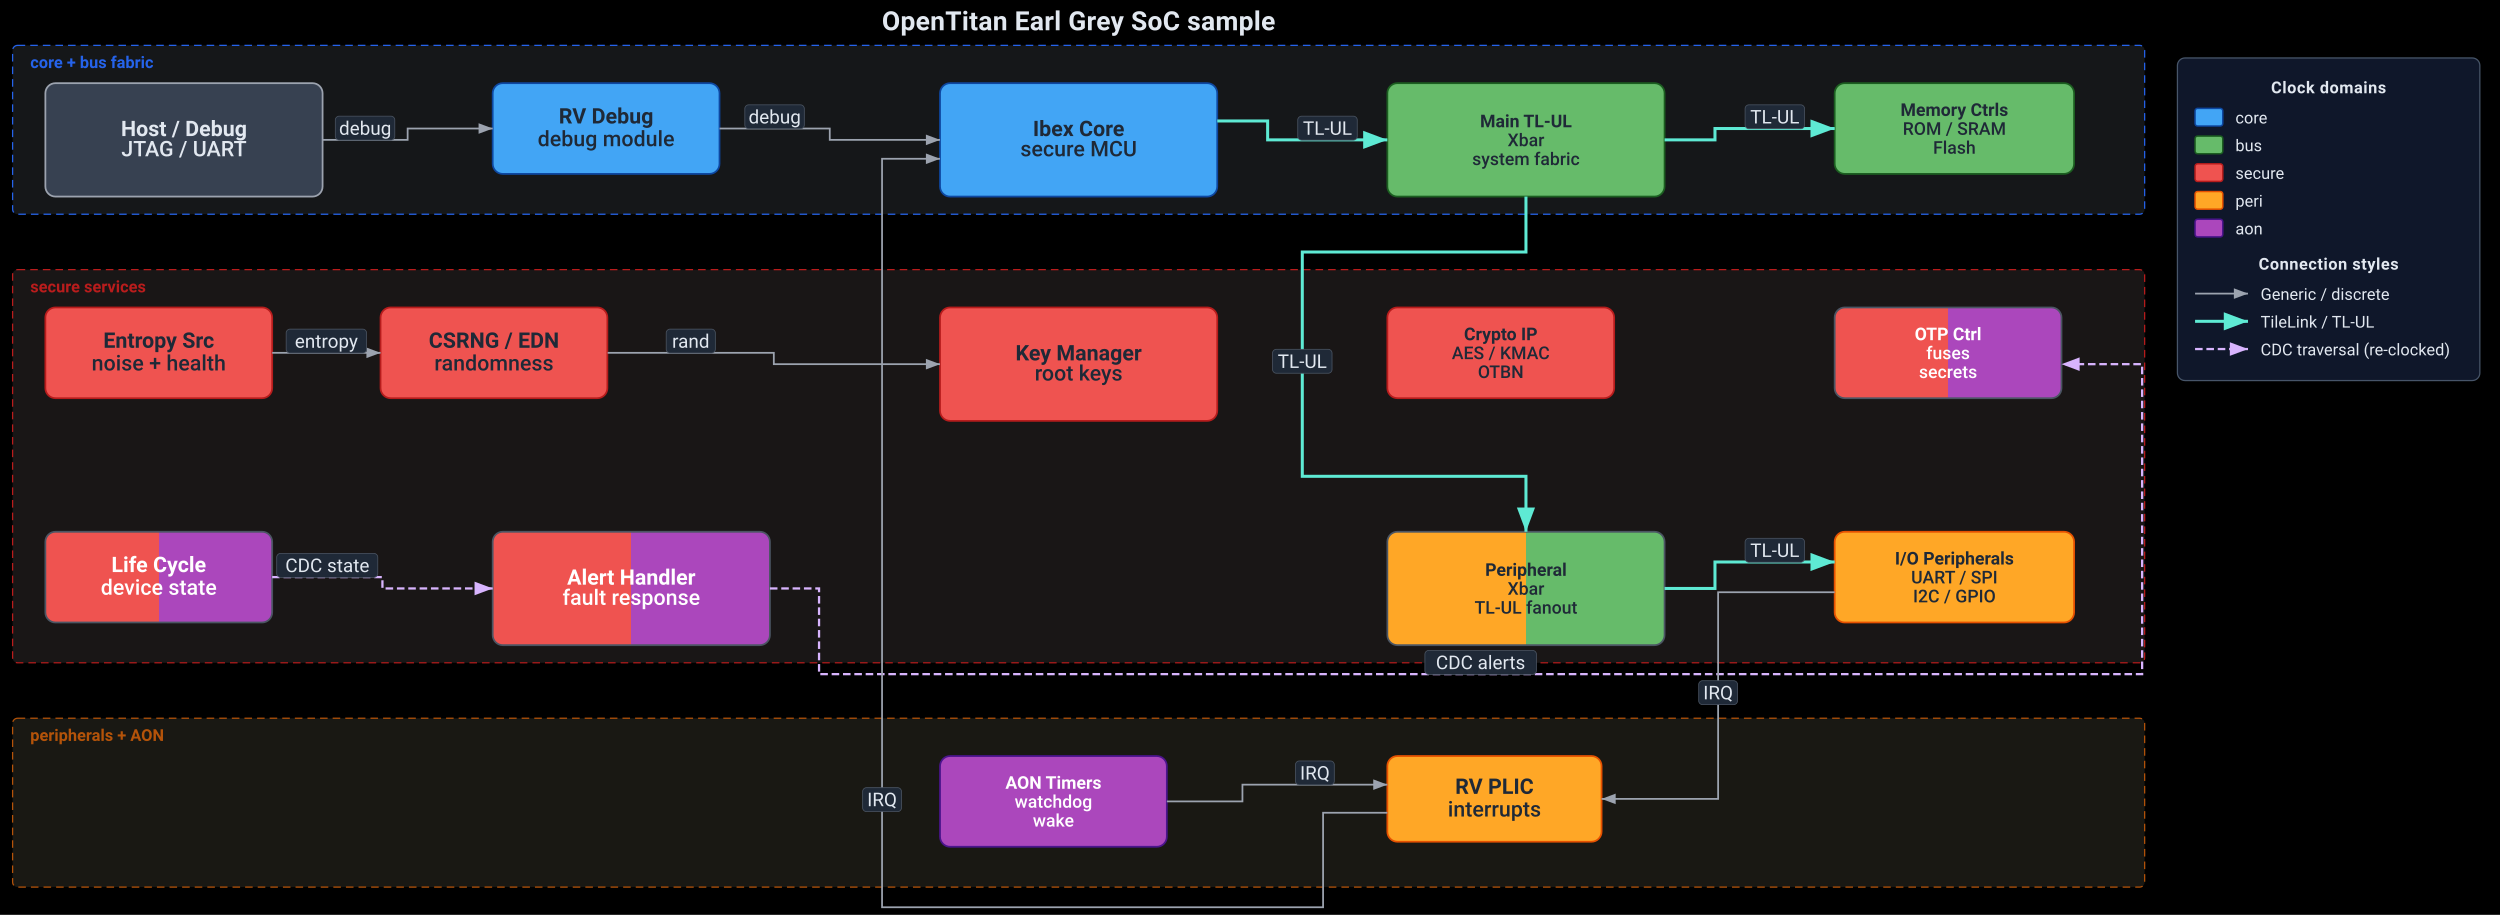
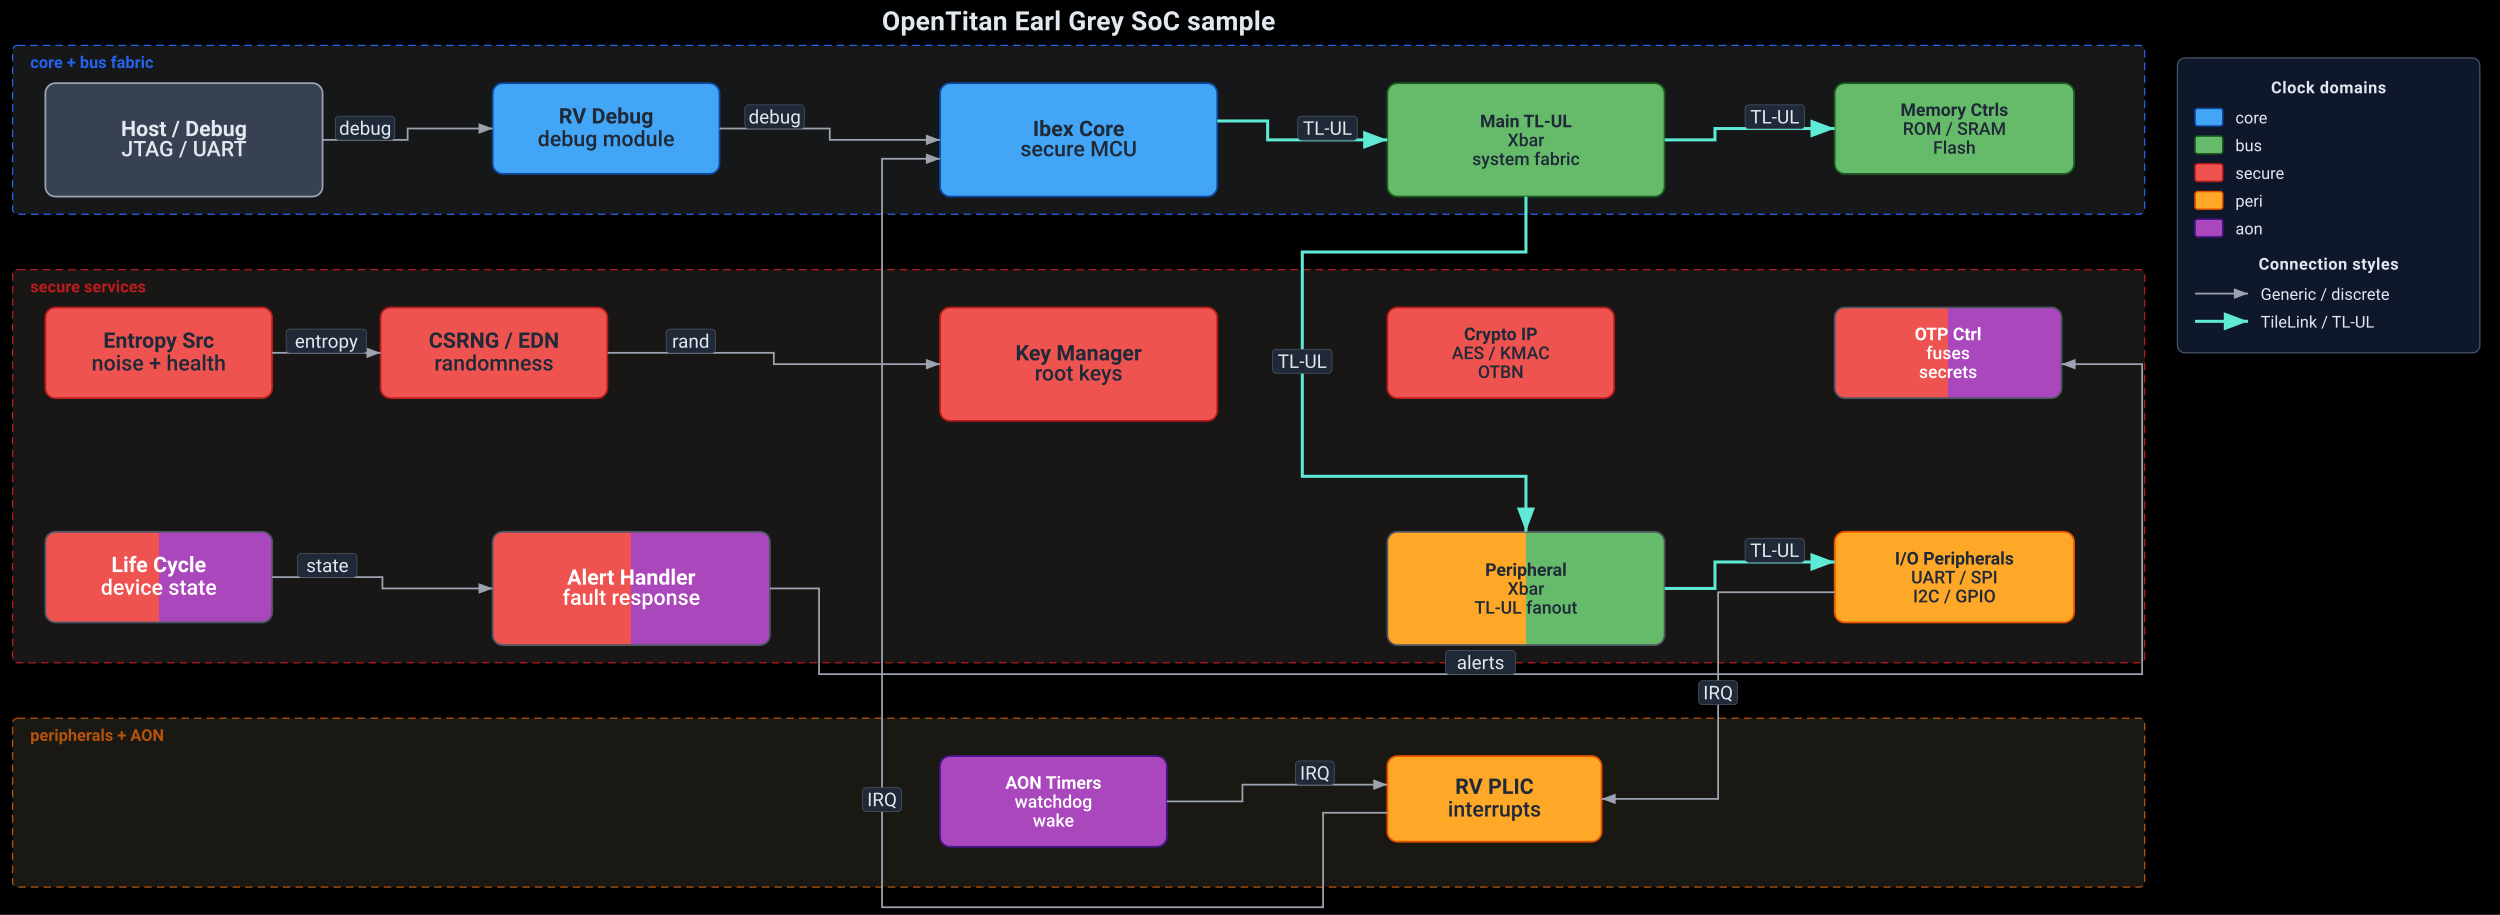
<svg xmlns="http://www.w3.org/2000/svg" width="1984" height="726" viewBox="0 0 1984 726" font-family="ui-sans-serif, system-ui, -apple-system, 'Segoe UI', Roboto, 'Helvetica Neue', Arial, sans-serif" style="background:#000000">
  <defs>
    <marker id="ah-solid" markerWidth="9" markerHeight="9" refX="8" refY="3" orient="auto">
      <path d="M0,0 L0,6 L8,3 z" fill="#e2e8f0" />
    </marker>
    <marker id="ah-thin" markerWidth="9" markerHeight="9" refX="8" refY="3" orient="auto">
      <path d="M0,0 L0,6 L8,3 z" fill="#9ca3af" />
    </marker>
    <marker id="ah-stream" markerWidth="9" markerHeight="9" refX="8" refY="3" orient="auto">
      <path d="M0,0 L0,6 L8,3 z" fill="#d9f99d" />
    </marker>
    <marker id="ah-axil" markerWidth="9" markerHeight="9" refX="8" refY="3" orient="auto">
      <path d="M0,0 L0,6 L8,3 z" fill="#93c5fd" />
    </marker>
    <marker id="ah-tilelink" markerWidth="9" markerHeight="9" refX="8" refY="3" orient="auto">
      <path d="M0,0 L0,6 L8,3 z" fill="#5eead4" />
    </marker>
    <marker id="ah-cdc" markerWidth="9" markerHeight="9" refX="8" refY="3" orient="auto">
      <path d="M0,0 L0,6 L8,3 z" fill="#d8b4fe" />
    </marker>
    <marker id="ah-open" markerWidth="9" markerHeight="9" refX="8" refY="3" orient="auto">
      <path d="M0.5,0.5 L0.5,5.5 L8,3 z" fill="#000000" stroke="#e2e8f0" stroke-width="1" />
    </marker>
    <linearGradient id="grad-otp_ctrl" x1="0%" y1="0%" x2="100%" y2="0%">
      <stop offset="50%" stop-color="#EF5350" />
      <stop offset="50%" stop-color="#AB47BC" />
    </linearGradient>
    <linearGradient id="grad-lc_ctrl" x1="0%" y1="0%" x2="100%" y2="0%">
      <stop offset="50%" stop-color="#EF5350" />
      <stop offset="50%" stop-color="#AB47BC" />
    </linearGradient>
    <linearGradient id="grad-alert_handler" x1="0%" y1="0%" x2="100%" y2="0%">
      <stop offset="50%" stop-color="#EF5350" />
      <stop offset="50%" stop-color="#AB47BC" />
    </linearGradient>
    <linearGradient id="grad-xbar_peri" x1="0%" y1="0%" x2="100%" y2="0%">
      <stop offset="50%" stop-color="#FFA726" />
      <stop offset="50%" stop-color="#66BB6A" />
    </linearGradient>
  </defs>
  <rect width="1984" height="726" fill="#000000" id="_canvas_bg" />
  <text x="856.0" y="24" text-anchor="middle" font-size="21" font-weight="600" fill="#e2e8f0" letter-spacing="0.2">OpenTitan Earl Grey SoC sample</text>
  <rect id="band_core_bus" x="10" y="36" width="1692" height="134" fill="#DBEAFE" fill-opacity="0.1" stroke="#2563EB" stroke-width="1" stroke-dasharray="6,4" rx="4" />
  <text x="24" y="54" font-size="13" font-weight="700" fill="#2563EB">core + bus fabric</text>
  <rect id="band_secure_services" x="10" y="214" width="1692" height="312" fill="#FEE2E2" fill-opacity="0.1" stroke="#B91C1C" stroke-width="1" stroke-dasharray="6,4" rx="4" />
  <text x="24" y="232" font-size="13" font-weight="700" fill="#B91C1C">secure services</text>
  <rect id="band_peripheral_aon" x="10" y="570" width="1692" height="134" fill="#FEF3C7" fill-opacity="0.1" stroke="#B45309" stroke-width="1" stroke-dasharray="6,4" rx="4" />
  <text x="24" y="588" font-size="13" font-weight="700" fill="#B45309">peripherals + AON</text>
  <rect id="host" x="36" y="66" width="220" height="90" fill="#374151" stroke="#9ca3af" stroke-width="1.4" rx="8" />
  <text x="146" y="108" text-anchor="middle" font-size="17" font-weight="600" fill="#e2e8f0">Host / Debug</text>
  <text x="146" y="124" text-anchor="middle" font-size="17" font-weight="500" fill="#e2e8f0">JTAG / UART</text>
  <rect id="rv_dm" x="391" y="66" width="180" height="72" fill="#42A5F5" stroke="#0D47A1" stroke-width="1.4" rx="8" />
  <text x="481" y="98" text-anchor="middle" font-size="17" font-weight="600" fill="#1f2937">RV Debug</text>
  <text x="481" y="116" text-anchor="middle" font-size="17" font-weight="500" fill="#1f2937">debug module</text>
  <rect id="ibex" x="746" y="66" width="220" height="90" fill="#42A5F5" stroke="#0D47A1" stroke-width="1.4" rx="8" />
  <text x="856" y="108" text-anchor="middle" font-size="17" font-weight="600" fill="#1f2937">Ibex Core</text>
  <text x="856" y="124" text-anchor="middle" font-size="17" font-weight="500" fill="#1f2937">secure MCU</text>
  <rect id="xbar_main" x="1101" y="66" width="220" height="90" fill="#66BB6A" stroke="#1B5E20" stroke-width="1.4" rx="8" />
  <text x="1211" y="101" text-anchor="middle" font-size="14" font-weight="600" fill="#1f2937">Main TL-UL</text>
  <text x="1211" y="116" text-anchor="middle" font-size="14" font-weight="500" fill="#1f2937">Xbar</text>
  <text x="1211" y="131" text-anchor="middle" font-size="14" font-weight="500" fill="#1f2937">system fabric</text>
  <rect id="mem_ctrls" x="1456" y="66" width="190" height="72" fill="#66BB6A" stroke="#1B5E20" stroke-width="1.4" rx="8" />
  <text x="1551" y="92" text-anchor="middle" font-size="14" font-weight="600" fill="#1f2937">Memory Ctrls</text>
  <text x="1551" y="107" text-anchor="middle" font-size="14" font-weight="500" fill="#1f2937">ROM / SRAM</text>
  <text x="1551" y="122" text-anchor="middle" font-size="14" font-weight="500" fill="#1f2937">Flash</text>
  <rect id="entropy" x="36" y="244" width="180" height="72" fill="#EF5350" stroke="#B71C1C" stroke-width="1.4" rx="8" />
  <text x="126" y="276" text-anchor="middle" font-size="17" font-weight="600" fill="#1f2937">Entropy Src</text>
  <text x="126" y="294" text-anchor="middle" font-size="17" font-weight="500" fill="#1f2937">noise + health</text>
  <rect id="csrng_edn" x="302" y="244" width="180" height="72" fill="#EF5350" stroke="#B71C1C" stroke-width="1.4" rx="8" />
  <text x="392" y="276" text-anchor="middle" font-size="17" font-weight="600" fill="#1f2937">CSRNG / EDN</text>
  <text x="392" y="294" text-anchor="middle" font-size="17" font-weight="500" fill="#1f2937">randomness</text>
  <rect id="keymgr" x="746" y="244" width="220" height="90" fill="#EF5350" stroke="#B71C1C" stroke-width="1.4" rx="8" />
  <text x="856" y="286" text-anchor="middle" font-size="17" font-weight="600" fill="#1f2937">Key Manager</text>
  <text x="856" y="302" text-anchor="middle" font-size="17" font-weight="500" fill="#1f2937">root keys</text>
  <rect id="crypto" x="1101" y="244" width="180" height="72" fill="#EF5350" stroke="#B71C1C" stroke-width="1.4" rx="8" />
  <text x="1191" y="270" text-anchor="middle" font-size="14" font-weight="600" fill="#1f2937">Crypto IP</text>
  <text x="1191" y="285" text-anchor="middle" font-size="14" font-weight="500" fill="#1f2937">AES / KMAC</text>
  <text x="1191" y="300" text-anchor="middle" font-size="14" font-weight="500" fill="#1f2937">OTBN</text>
  <rect id="otp_ctrl" x="1456" y="244" width="180" height="72" fill="url(#grad-otp_ctrl)" stroke="#4b5563" stroke-width="1.4" rx="8" />
  <text x="1546" y="270" text-anchor="middle" font-size="14" font-weight="600" fill="#ffffff">OTP Ctrl</text>
  <text x="1546" y="285" text-anchor="middle" font-size="14" font-weight="500" fill="#ffffff">fuses</text>
  <text x="1546" y="300" text-anchor="middle" font-size="14" font-weight="500" fill="#ffffff">secrets</text>
  <rect id="lc_ctrl" x="36" y="422" width="180" height="72" fill="url(#grad-lc_ctrl)" stroke="#4b5563" stroke-width="1.4" rx="8" />
  <text x="126" y="454" text-anchor="middle" font-size="17" font-weight="600" fill="#ffffff">Life Cycle</text>
  <text x="126" y="472" text-anchor="middle" font-size="17" font-weight="500" fill="#ffffff">device state</text>
  <rect id="alert_handler" x="391" y="422" width="220" height="90" fill="url(#grad-alert_handler)" stroke="#4b5563" stroke-width="1.4" rx="8" />
  <text x="501" y="464" text-anchor="middle" font-size="17" font-weight="600" fill="#ffffff">Alert Handler</text>
  <text x="501" y="480" text-anchor="middle" font-size="17" font-weight="500" fill="#ffffff">fault response</text>
  <rect id="xbar_peri" x="1101" y="422" width="220" height="90" fill="url(#grad-xbar_peri)" stroke="#4b5563" stroke-width="1.4" rx="8" />
  <text x="1211" y="457" text-anchor="middle" font-size="14" font-weight="600" fill="#1f2937">Peripheral</text>
  <text x="1211" y="472" text-anchor="middle" font-size="14" font-weight="500" fill="#1f2937">Xbar</text>
  <text x="1211" y="487" text-anchor="middle" font-size="14" font-weight="500" fill="#1f2937">TL-UL fanout</text>
  <rect id="peripherals" x="1456" y="422" width="190" height="72" fill="#FFA726" stroke="#E65100" stroke-width="1.4" rx="8" />
  <text x="1551" y="448" text-anchor="middle" font-size="14" font-weight="600" fill="#1f2937">I/O Peripherals</text>
  <text x="1551" y="463" text-anchor="middle" font-size="14" font-weight="500" fill="#1f2937">UART / SPI</text>
  <text x="1551" y="478" text-anchor="middle" font-size="14" font-weight="500" fill="#1f2937">I2C / GPIO</text>
  <rect id="aon_timer" x="746" y="600" width="180" height="72" fill="#AB47BC" stroke="#4A148C" stroke-width="1.4" rx="8" />
  <text x="836" y="626" text-anchor="middle" font-size="14" font-weight="600" fill="#ffffff">AON Timers</text>
  <text x="836" y="641" text-anchor="middle" font-size="14" font-weight="500" fill="#ffffff">watchdog</text>
  <text x="836" y="656" text-anchor="middle" font-size="14" font-weight="500" fill="#ffffff">wake</text>
  <rect id="rv_plic" x="1101" y="600" width="170" height="68" fill="#FFA726" stroke="#E65100" stroke-width="1.4" rx="8" />
  <text x="1186" y="630" text-anchor="middle" font-size="17" font-weight="600" fill="#1f2937">RV PLIC</text>
  <text x="1186" y="648" text-anchor="middle" font-size="17" font-weight="500" fill="#1f2937">interrupts</text>
  <path id="edge_host_to_rv_dm" d="M 256.0,111.0 L 323.5,111.0 L 323.5,102.0 L 391.0,102.0" stroke="#9ca3af" stroke-width="1.4" fill="none" marker-end="url(#ah-thin)" />
  <rect x="266.1" y="92.2" width="47.2" height="19.0" fill="#1f2937" stroke="#4b5563" stroke-width="0.6" rx="3" />
  <text x="289.8" y="107.0" text-anchor="middle" font-size="15" fill="#e2e8f0">debug</text>
  <path id="edge_rv_dm_to_ibex" d="M 571.0,102.0 L 658.5,102.0 L 658.5,111.0 L 746.0,111.0" stroke="#9ca3af" stroke-width="1.4" fill="none" marker-end="url(#ah-thin)" />
  <rect x="591.1" y="83.2" width="47.2" height="19.0" fill="#1f2937" stroke="#4b5563" stroke-width="0.6" rx="3" />
  <text x="614.8" y="98.0" text-anchor="middle" font-size="15" fill="#e2e8f0">debug</text>
  <path id="edge_ibex_to_xbar_main" d="M 966.0,96.0 L 1006.0,96.0 L 1006.0,111.0 L 1101.0,111.0" stroke="#5eead4" stroke-width="2.4" fill="none" marker-end="url(#ah-tilelink)" />
  <rect x="1029.9" y="92.2" width="47.2" height="19.0" fill="#1f2937" stroke="#4b5563" stroke-width="0.6" rx="3" />
  <text x="1053.5" y="107.0" text-anchor="middle" font-size="15" fill="#e2e8f0">TL-UL</text>
  <path id="edge_xbar_main_to_mem_ctrls" d="M 1321.0,111.0 L 1361.0,111.0 L 1361.0,102.0 L 1456.0,102.0" stroke="#5eead4" stroke-width="2.4" fill="none" marker-end="url(#ah-tilelink)" />
  <rect x="1384.9" y="83.2" width="47.2" height="19.0" fill="#1f2937" stroke="#4b5563" stroke-width="0.6" rx="3" />
  <text x="1408.5" y="98.0" text-anchor="middle" font-size="15" fill="#e2e8f0">TL-UL</text>
  <path id="edge_xbar_main_to_xbar_peri" d="M 1211.0,156.0 L 1211.0,200.0 L 1033.5,200.0 L 1033.5,378.0 L 1211.0,378.0 L 1211.0,422.0" stroke="#5eead4" stroke-width="2.4" fill="none" marker-end="url(#ah-tilelink)" />
  <rect x="1009.9" y="277.2" width="47.2" height="19.0" fill="#1f2937" stroke="#4b5563" stroke-width="0.6" rx="3" />
  <text x="1033.5" y="292.0" text-anchor="middle" font-size="15" fill="#e2e8f0">TL-UL</text>
  <path id="edge_entropy_to_csrng_edn" d="M 216.0,280.0 L 302.0,280.0" stroke="#9ca3af" stroke-width="1.4" fill="none" marker-end="url(#ah-thin)" />
  <rect x="227.1" y="261.2" width="63.8" height="19.0" fill="#1f2937" stroke="#4b5563" stroke-width="0.6" rx="3" />
  <text x="259.0" y="276.0" text-anchor="middle" font-size="15" fill="#e2e8f0">entropy</text>
  <path id="edge_csrng_edn_to_keymgr" d="M 482.2,280.0 L 614.1,280.0 L 614.1,289.0 L 746.0,289.0" stroke="#9ca3af" stroke-width="1.4" fill="none" marker-end="url(#ah-thin)" />
  <rect x="528.7" y="261.2" width="39.0" height="19.0" fill="#1f2937" stroke="#4b5563" stroke-width="0.6" rx="3" />
  <text x="548.2" y="276.0" text-anchor="middle" font-size="15" fill="#e2e8f0">rand</text>
-   <path id="edge_lc_ctrl_to_alert_handler" d="M 216.0,458.0 L 303.5,458.0 L 303.5,467.0 L 391.0,467.0" stroke="#d8b4fe" stroke-width="1.8" fill="none" marker-end="url(#ah-cdc)" stroke-dasharray="6,3" />
-   <rect x="219.6" y="439.2" width="80.2" height="19.0" fill="#1f2937" stroke="#4b5563" stroke-width="0.6" rx="3" />
-   <text x="259.8" y="454.0" text-anchor="middle" font-size="15" fill="#e2e8f0">CDC state</text>
-   <path id="edge_alert_handler_to_otp_ctrl" d="M 611.0,467.0 L 650.0,467.0 L 650.0,535.0 L 1700.0,535.0 L 1700.0,289.0 L 1636.0,289.0" stroke="#d8b4fe" stroke-width="1.8" fill="none" marker-end="url(#ah-cdc)" stroke-dasharray="6,3" />
-   <rect x="1130.8" y="516.2" width="88.5" height="19.0" fill="#1f2937" stroke="#4b5563" stroke-width="0.6" rx="3" />
-   <text x="1175.0" y="531.0" text-anchor="middle" font-size="15" fill="#e2e8f0">CDC alerts</text>
+   <path id="edge_lc_ctrl_to_alert_handler" d="M 216.0,458.0 L 303.5,458.0 L 303.5,467.0 L 391.0,467.0" stroke="#9ca3af" stroke-width="1.4" fill="none" marker-end="url(#ah-thin)" />
+   <rect x="236.1" y="439.2" width="47.2" height="19.0" fill="#1f2937" stroke="#4b5563" stroke-width="0.6" rx="3" />
+   <text x="259.8" y="454.0" text-anchor="middle" font-size="15" fill="#e2e8f0">state</text>
+   <path id="edge_alert_handler_to_otp_ctrl" d="M 611.0,467.0 L 650.0,467.0 L 650.0,535.0 L 1700.0,535.0 L 1700.0,289.0 L 1636.0,289.0" stroke="#9ca3af" stroke-width="1.4" fill="none" marker-end="url(#ah-thin)" />
+   <rect x="1147.2" y="516.2" width="55.5" height="19.0" fill="#1f2937" stroke="#4b5563" stroke-width="0.6" rx="3" />
+   <text x="1175.0" y="531.0" text-anchor="middle" font-size="15" fill="#e2e8f0">alerts</text>
  <path id="edge_xbar_peri_to_peripherals" d="M 1321.0,467.0 L 1361.0,467.0 L 1361.0,446.0 L 1456.0,446.0" stroke="#5eead4" stroke-width="2.4" fill="none" marker-end="url(#ah-tilelink)" />
  <rect x="1384.9" y="427.2" width="47.2" height="19.0" fill="#1f2937" stroke="#4b5563" stroke-width="0.6" rx="3" />
  <text x="1408.5" y="442.0" text-anchor="middle" font-size="15" fill="#e2e8f0">TL-UL</text>
  <path id="edge_peripherals_to_rv_plic" d="M 1456.0,470.0 L 1363.5,470.0 L 1363.5,634.0 L 1271.0,634.0" stroke="#9ca3af" stroke-width="1.4" fill="none" marker-end="url(#ah-thin)" />
  <rect x="1348.1" y="540.2" width="30.8" height="19.0" fill="#1f2937" stroke="#4b5563" stroke-width="0.6" rx="3" />
  <text x="1363.5" y="555.0" text-anchor="middle" font-size="15" fill="#e2e8f0">IRQ</text>
  <path id="edge_aon_timer_to_rv_plic" d="M 926.0,636.0 L 986.0,636.0 L 986.0,622.7 L 1101.0,622.7" stroke="#9ca3af" stroke-width="1.4" fill="none" marker-end="url(#ah-thin)" />
  <rect x="1028.1" y="603.9" width="30.8" height="19.0" fill="#1f2937" stroke="#4b5563" stroke-width="0.6" rx="3" />
  <text x="1043.5" y="618.7" text-anchor="middle" font-size="15" fill="#e2e8f0">IRQ</text>
  <path id="edge_rv_plic_to_ibex" d="M 1101.0,645.0 L 1050.0,645.0 L 1050.0,720.0 L 700.0,720.0 L 700.0,126.0 L 746.0,126.0" stroke="#9ca3af" stroke-width="1.4" fill="none" marker-end="url(#ah-thin)" />
  <rect x="684.6" y="625.1" width="30.8" height="19.0" fill="#1f2937" stroke="#4b5563" stroke-width="0.6" rx="3" />
  <text x="700.0" y="639.8" text-anchor="middle" font-size="15" fill="#e2e8f0">IRQ</text>
-   <rect id="legend_card" x="1728" y="46" width="240" height="256" fill="#0f172a" stroke="#475569" stroke-width="1" rx="6" />
+   <rect id="legend_card" x="1728" y="46" width="240" height="234" fill="#0f172a" stroke="#475569" stroke-width="1" rx="6" />
  <text x="1848" y="74" text-anchor="middle" font-size="13" font-weight="700" fill="#e2e8f0" letter-spacing="0.4">Clock domains</text>
  <rect x="1742" y="86" width="22" height="14" fill="#42A5F5" stroke="#0D47A1" stroke-width="1.2" rx="2" />
  <text x="1774" y="98" font-size="13" fill="#e2e8f0">core</text>
  <rect x="1742" y="108" width="22" height="14" fill="#66BB6A" stroke="#1B5E20" stroke-width="1.2" rx="2" />
  <text x="1774" y="120" font-size="13" fill="#e2e8f0">bus</text>
  <rect x="1742" y="130" width="22" height="14" fill="#EF5350" stroke="#B71C1C" stroke-width="1.2" rx="2" />
  <text x="1774" y="142" font-size="13" fill="#e2e8f0">secure</text>
  <rect x="1742" y="152" width="22" height="14" fill="#FFA726" stroke="#E65100" stroke-width="1.2" rx="2" />
  <text x="1774" y="164" font-size="13" fill="#e2e8f0">peri</text>
  <rect x="1742" y="174" width="22" height="14" fill="#AB47BC" stroke="#4A148C" stroke-width="1.2" rx="2" />
  <text x="1774" y="186" font-size="13" fill="#e2e8f0">aon</text>
  <text x="1848" y="214" text-anchor="middle" font-size="13" font-weight="700" fill="#e2e8f0" letter-spacing="0.4">Connection styles</text>
  <path id="legend-arrow-generic" d="M 1742,233.0 L 1784,233.0" stroke="#9ca3af" stroke-width="1.4" fill="none" marker-end="url(#ah-thin)" />
  <text x="1794" y="238" font-size="13" fill="#e2e8f0">Generic / discrete</text>
  <path id="legend-arrow-tilelink" d="M 1742,255.0 L 1784,255.0" stroke="#5eead4" stroke-width="2.4" fill="none" marker-end="url(#ah-tilelink)" />
  <text x="1794" y="260" font-size="13" fill="#e2e8f0">TileLink / TL-UL</text>
-   <path id="legend-arrow-cdc" d="M 1742,277.0 L 1784,277.0" stroke="#d8b4fe" stroke-width="1.8" fill="none" marker-end="url(#ah-cdc)" stroke-dasharray="6,3" />
-   <text x="1794" y="282" font-size="13" fill="#e2e8f0">CDC traversal (re-clocked)</text>
</svg>
